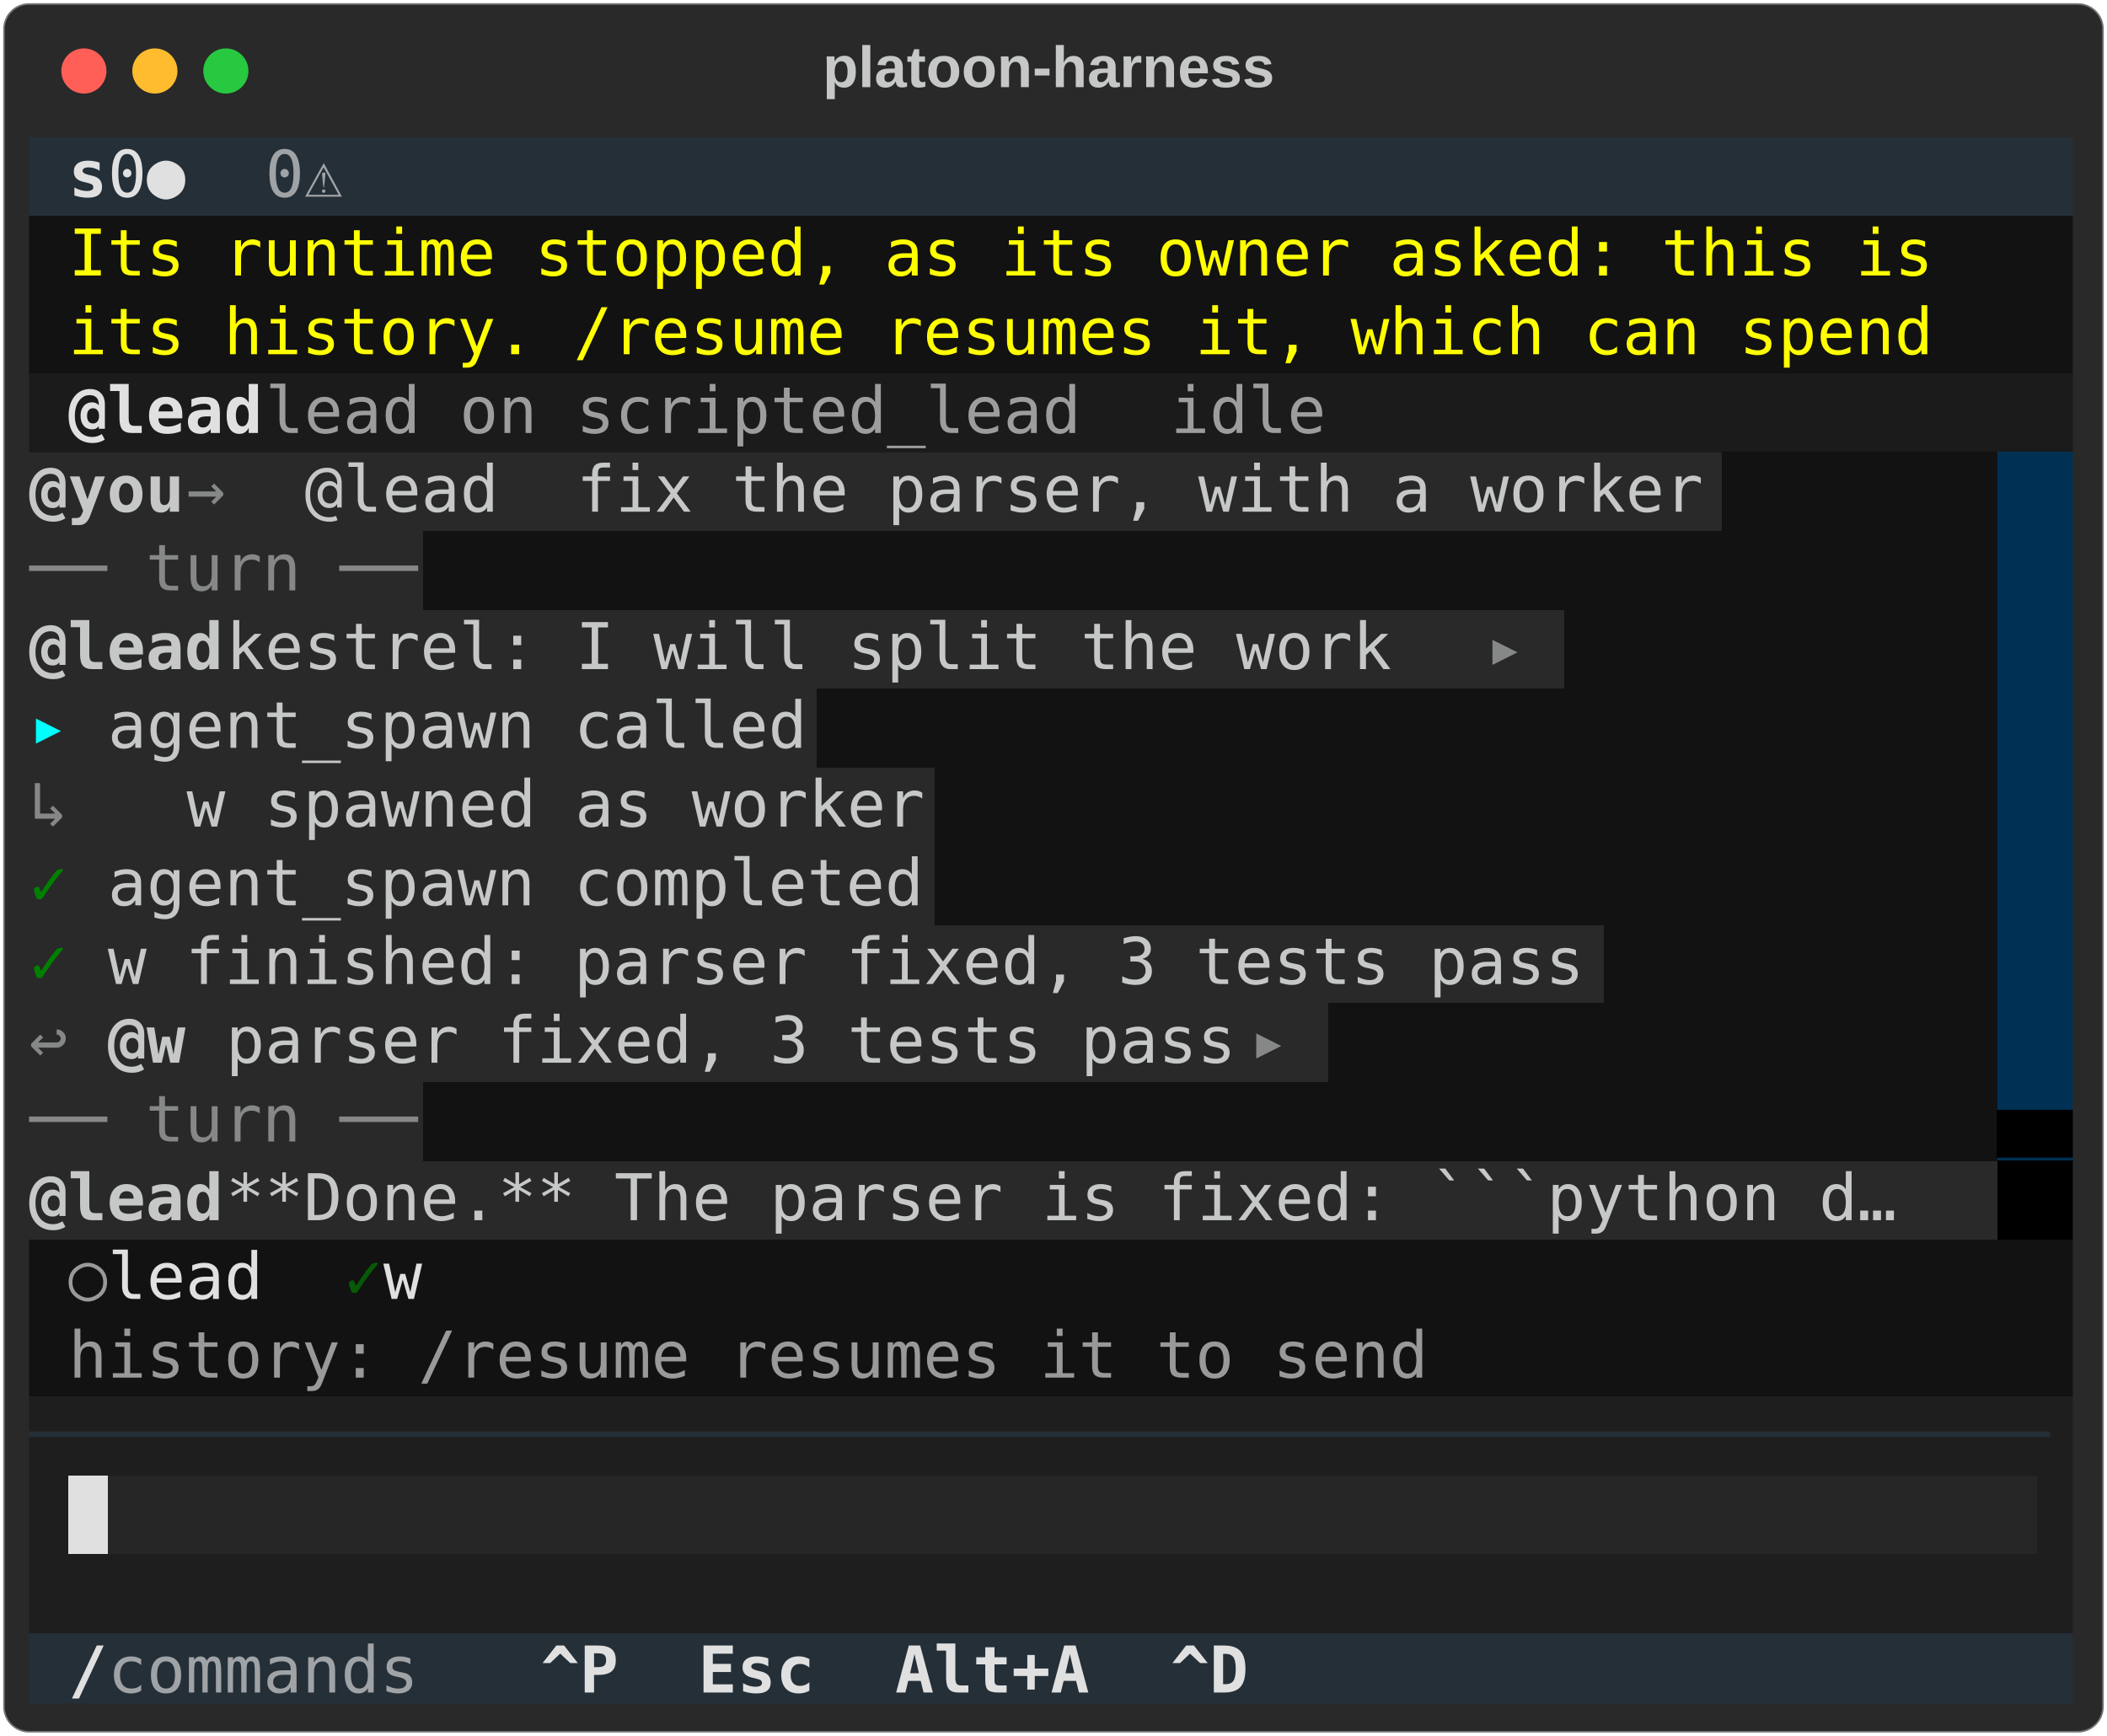
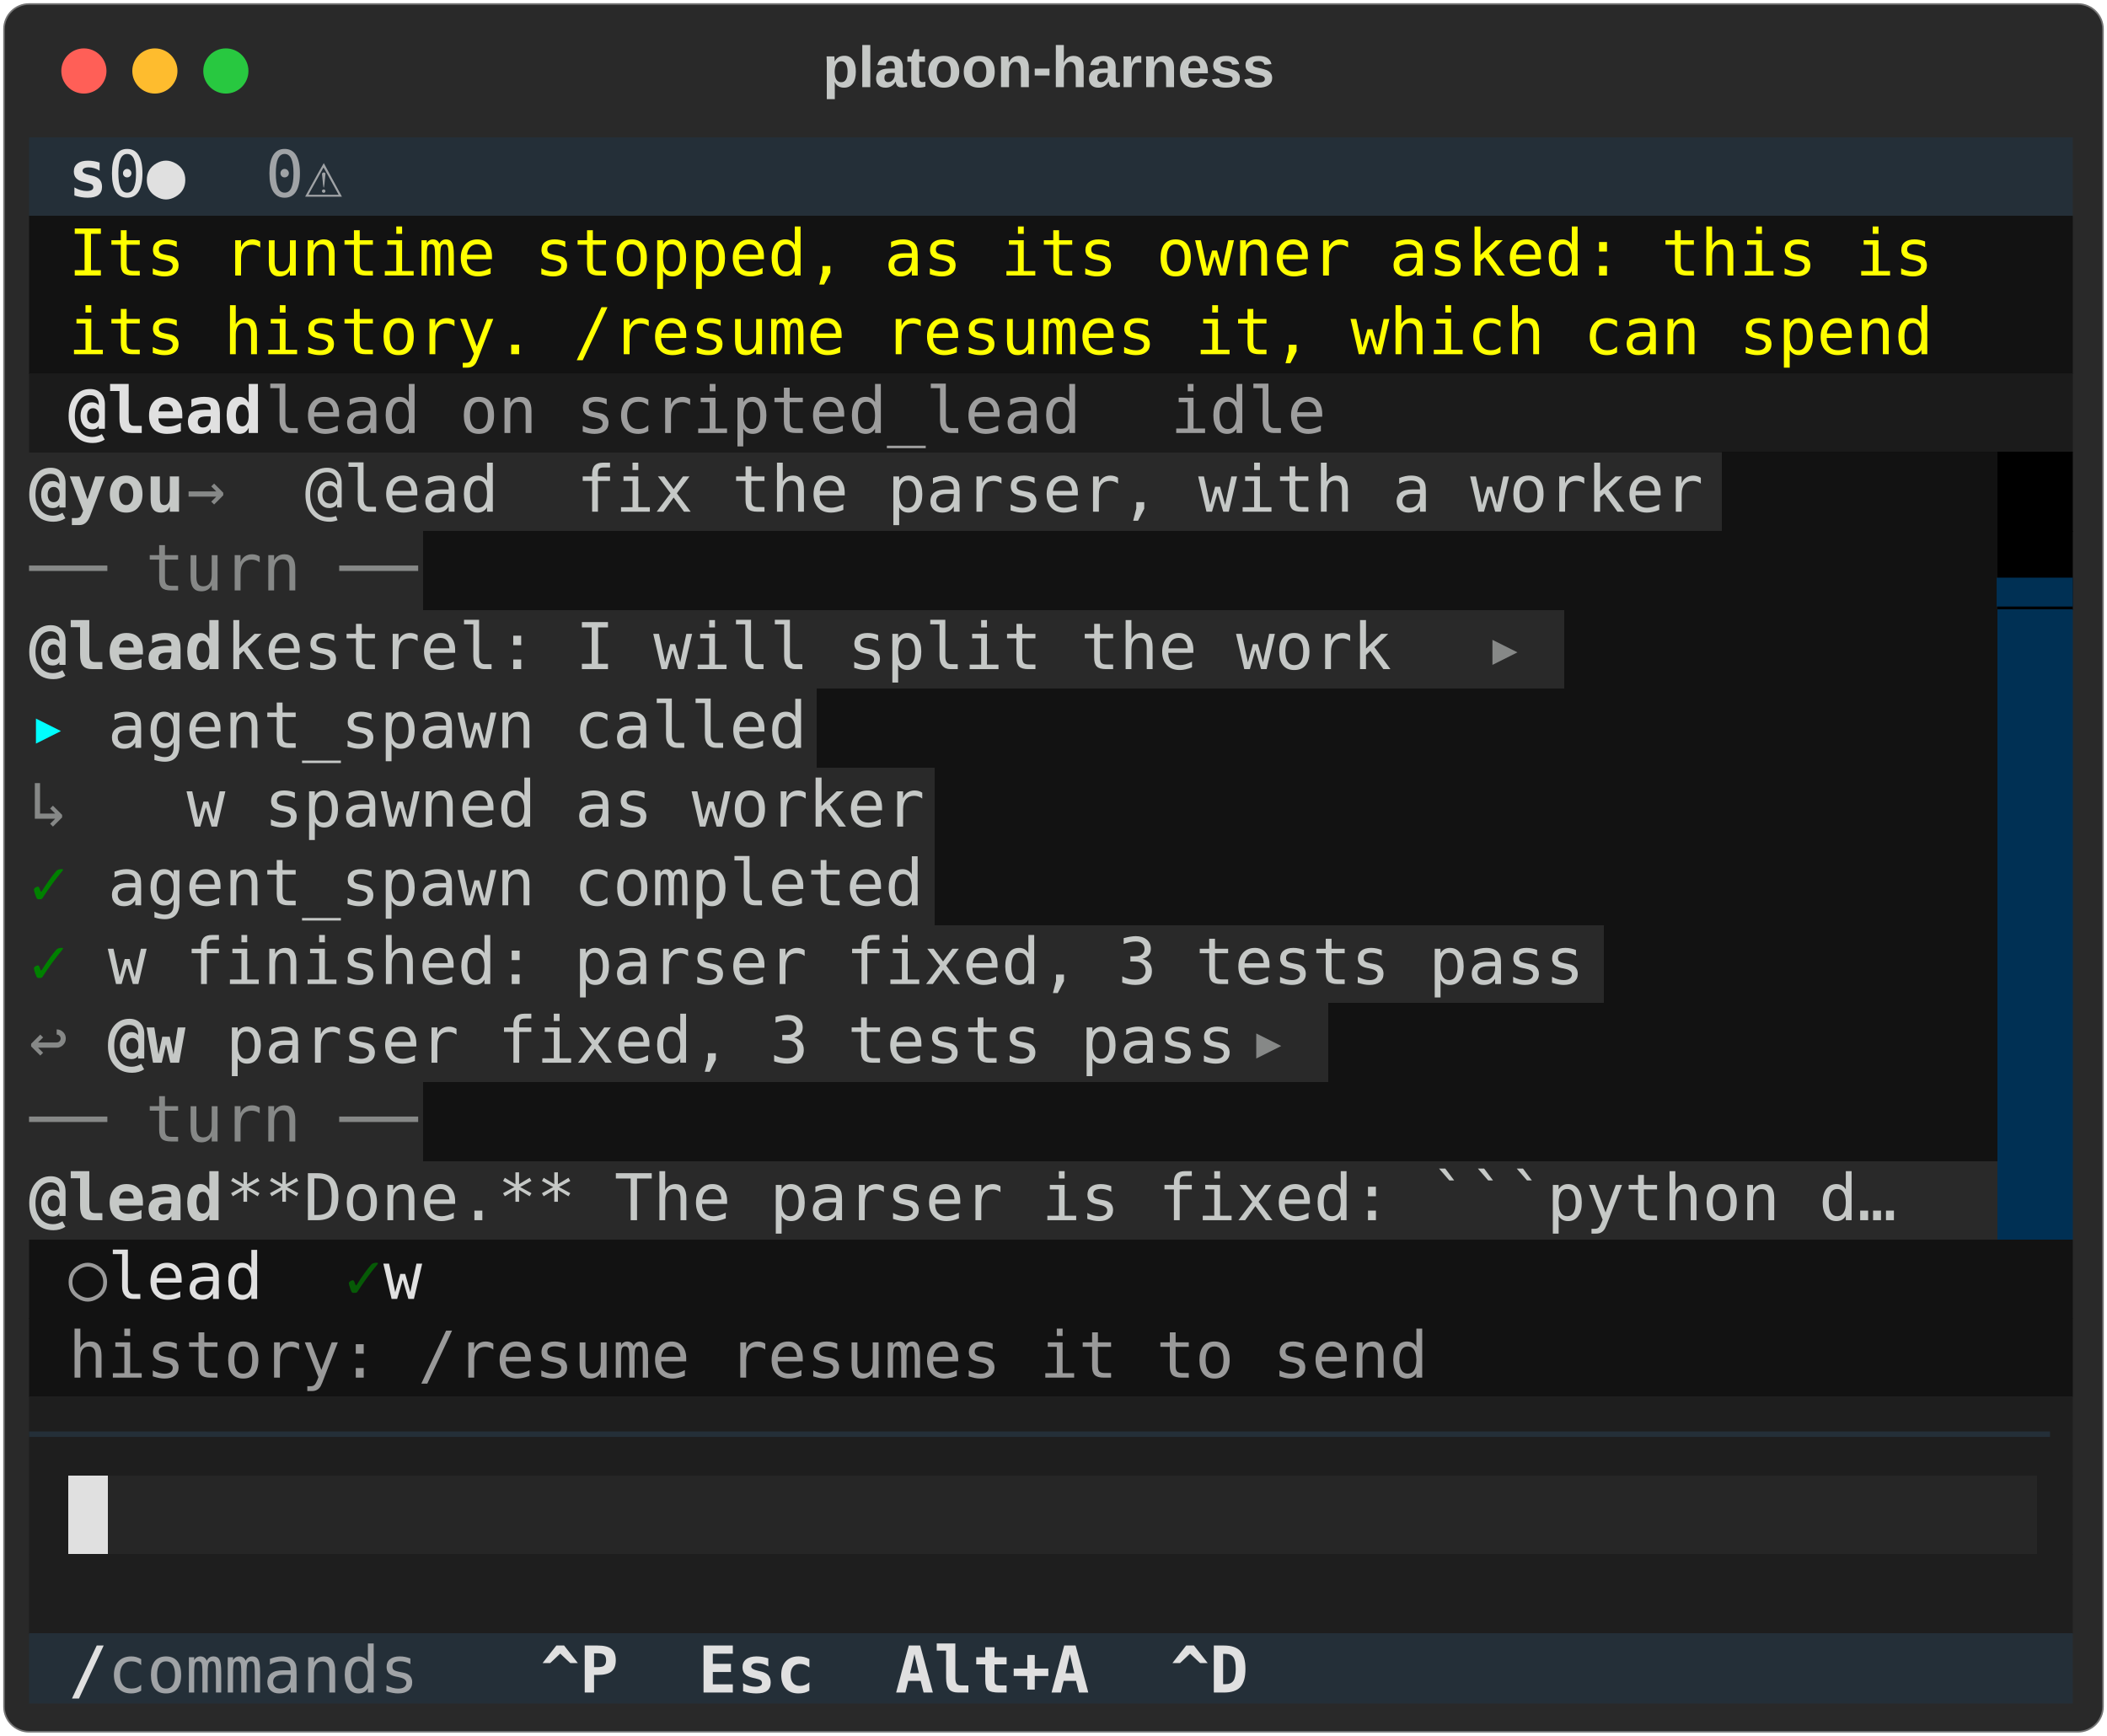
<svg xmlns="http://www.w3.org/2000/svg" class="rich-terminal" viewBox="0 0 653 538.0">
  <style>

    @font-face {
        font-family: "Fira Code";
        src: local("FiraCode-Regular"),
                url("https://cdnjs.cloudflare.com/ajax/libs/firacode/6.2.0/woff2/FiraCode-Regular.woff2") format("woff2"),
                url("https://cdnjs.cloudflare.com/ajax/libs/firacode/6.2.0/woff/FiraCode-Regular.woff") format("woff");
        font-style: normal;
        font-weight: 400;
    }
    @font-face {
        font-family: "Fira Code";
        src: local("FiraCode-Bold"),
                url("https://cdnjs.cloudflare.com/ajax/libs/firacode/6.2.0/woff2/FiraCode-Bold.woff2") format("woff2"),
                url("https://cdnjs.cloudflare.com/ajax/libs/firacode/6.2.0/woff/FiraCode-Bold.woff") format("woff");
        font-style: bold;
        font-weight: 700;
    }

-     .terminal-2705669398-matrix {
+     .terminal-2327787501-matrix {
        font-family: Fira Code, monospace;
        font-size: 20px;
        line-height: 24.4px;
        font-variant-east-asian: full-width;
    }

-     .terminal-2705669398-title {
+     .terminal-2327787501-title {
        font-size: 18px;
        font-weight: bold;
        font-family: arial;
    }

-     .terminal-2705669398-r1 { fill: #c5c8c6 }
- .terminal-2705669398-r2 { fill: #e0e0e0;font-weight: bold }
- .terminal-2705669398-r3 { fill: #e0e0e0 }
- .terminal-2705669398-r4 { fill: #a0a3a6 }
- .terminal-2705669398-r5 { fill: #ffff00 }
- .terminal-2705669398-r6 { fill: #9d9d9d }
- .terminal-2705669398-r7 { fill: #c5c8c6;font-weight: bold }
- .terminal-2705669398-r8 { fill: #868887 }
- .terminal-2705669398-r9 { fill: #121212 }
- .terminal-2705669398-r10 { fill: #00ffff }
- .terminal-2705669398-r11 { fill: #008000 }
- .terminal-2705669398-r12 { fill: #000000 }
- .terminal-2705669398-r13 { fill: #999999 }
- .terminal-2705669398-r14 { fill: #065a06 }
- .terminal-2705669398-r15 { fill: #242f38 }
+     .terminal-2327787501-r1 { fill: #c5c8c6 }
+ .terminal-2327787501-r2 { fill: #e0e0e0;font-weight: bold }
+ .terminal-2327787501-r3 { fill: #e0e0e0 }
+ .terminal-2327787501-r4 { fill: #a0a3a6 }
+ .terminal-2327787501-r5 { fill: #ffff00 }
+ .terminal-2327787501-r6 { fill: #9d9d9d }
+ .terminal-2327787501-r7 { fill: #c5c8c6;font-weight: bold }
+ .terminal-2327787501-r8 { fill: #868887 }
+ .terminal-2327787501-r9 { fill: #003054 }
+ .terminal-2327787501-r10 { fill: #121212 }
+ .terminal-2327787501-r11 { fill: #00ffff }
+ .terminal-2327787501-r12 { fill: #008000 }
+ .terminal-2327787501-r13 { fill: #999999 }
+ .terminal-2327787501-r14 { fill: #065a06 }
+ .terminal-2327787501-r15 { fill: #242f38 }
    </style>
  <defs>
-     <clipPath id="terminal-2705669398-clip-terminal">
+     <clipPath id="terminal-2327787501-clip-terminal">
      <rect x="0" y="0" width="633.4" height="487.0" />
    </clipPath>
-     <clipPath id="terminal-2705669398-line-0">
+     <clipPath id="terminal-2327787501-line-0">
      <rect x="0" y="1.5" width="634.4" height="24.65" />
    </clipPath>
-     <clipPath id="terminal-2705669398-line-1">
+     <clipPath id="terminal-2327787501-line-1">
      <rect x="0" y="25.9" width="634.4" height="24.65" />
    </clipPath>
-     <clipPath id="terminal-2705669398-line-2">
+     <clipPath id="terminal-2327787501-line-2">
      <rect x="0" y="50.3" width="634.4" height="24.65" />
    </clipPath>
-     <clipPath id="terminal-2705669398-line-3">
+     <clipPath id="terminal-2327787501-line-3">
      <rect x="0" y="74.7" width="634.4" height="24.65" />
    </clipPath>
-     <clipPath id="terminal-2705669398-line-4">
+     <clipPath id="terminal-2327787501-line-4">
      <rect x="0" y="99.1" width="634.4" height="24.65" />
    </clipPath>
-     <clipPath id="terminal-2705669398-line-5">
+     <clipPath id="terminal-2327787501-line-5">
      <rect x="0" y="123.5" width="634.4" height="24.65" />
    </clipPath>
-     <clipPath id="terminal-2705669398-line-6">
+     <clipPath id="terminal-2327787501-line-6">
      <rect x="0" y="147.9" width="634.4" height="24.65" />
    </clipPath>
-     <clipPath id="terminal-2705669398-line-7">
+     <clipPath id="terminal-2327787501-line-7">
      <rect x="0" y="172.3" width="634.4" height="24.65" />
    </clipPath>
-     <clipPath id="terminal-2705669398-line-8">
+     <clipPath id="terminal-2327787501-line-8">
      <rect x="0" y="196.7" width="634.4" height="24.65" />
    </clipPath>
-     <clipPath id="terminal-2705669398-line-9">
+     <clipPath id="terminal-2327787501-line-9">
      <rect x="0" y="221.1" width="634.4" height="24.65" />
    </clipPath>
-     <clipPath id="terminal-2705669398-line-10">
+     <clipPath id="terminal-2327787501-line-10">
      <rect x="0" y="245.5" width="634.4" height="24.65" />
    </clipPath>
-     <clipPath id="terminal-2705669398-line-11">
+     <clipPath id="terminal-2327787501-line-11">
      <rect x="0" y="269.9" width="634.4" height="24.65" />
    </clipPath>
-     <clipPath id="terminal-2705669398-line-12">
+     <clipPath id="terminal-2327787501-line-12">
      <rect x="0" y="294.3" width="634.4" height="24.65" />
    </clipPath>
-     <clipPath id="terminal-2705669398-line-13">
+     <clipPath id="terminal-2327787501-line-13">
      <rect x="0" y="318.7" width="634.4" height="24.65" />
    </clipPath>
-     <clipPath id="terminal-2705669398-line-14">
+     <clipPath id="terminal-2327787501-line-14">
      <rect x="0" y="343.1" width="634.4" height="24.65" />
    </clipPath>
-     <clipPath id="terminal-2705669398-line-15">
+     <clipPath id="terminal-2327787501-line-15">
      <rect x="0" y="367.5" width="634.4" height="24.65" />
    </clipPath>
-     <clipPath id="terminal-2705669398-line-16">
+     <clipPath id="terminal-2327787501-line-16">
      <rect x="0" y="391.9" width="634.4" height="24.65" />
    </clipPath>
-     <clipPath id="terminal-2705669398-line-17">
+     <clipPath id="terminal-2327787501-line-17">
      <rect x="0" y="416.3" width="634.4" height="24.65" />
    </clipPath>
-     <clipPath id="terminal-2705669398-line-18">
+     <clipPath id="terminal-2327787501-line-18">
      <rect x="0" y="440.7" width="634.4" height="24.65" />
    </clipPath>
  </defs>
  <rect fill="#292929" stroke="rgba(255,255,255,0.35)" stroke-width="1" x="1" y="1" width="651" height="536" rx="8" />
-   <text class="terminal-2705669398-title" fill="#c5c8c6" text-anchor="middle" x="325" y="27">platoon-harness</text>
+   <text class="terminal-2327787501-title" fill="#c5c8c6" text-anchor="middle" x="325" y="27">platoon-harness</text>
  <g transform="translate(26,22)">
    <circle cx="0" cy="0" r="7" fill="#ff5f57" />
    <circle cx="22" cy="0" r="7" fill="#febc2e" />
    <circle cx="44" cy="0" r="7" fill="#28c840" />
  </g>
-   <g transform="translate(9, 41)" clip-path="url(#terminal-2705669398-clip-terminal)">
+   <g transform="translate(9, 41)" clip-path="url(#terminal-2327787501-clip-terminal)">
    <rect fill="#242f38" x="0" y="1.5" width="12.2" height="24.65" shape-rendering="crispEdges" />
    <rect fill="#242f38" x="12.2" y="1.5" width="12.2" height="24.65" shape-rendering="crispEdges" />
    <rect fill="#242f38" x="24.4" y="1.5" width="48.8" height="24.65" shape-rendering="crispEdges" />
    <rect fill="#242f38" x="73.2" y="1.5" width="24.4" height="24.65" shape-rendering="crispEdges" />
    <rect fill="#242f38" x="97.6" y="1.5" width="536.8" height="24.65" shape-rendering="crispEdges" />
    <rect fill="#121212" x="0" y="25.9" width="12.2" height="24.65" shape-rendering="crispEdges" />
    <rect fill="#121212" x="12.2" y="25.9" width="585.6" height="24.65" shape-rendering="crispEdges" />
    <rect fill="#121212" x="597.8" y="25.9" width="36.6" height="24.65" shape-rendering="crispEdges" />
    <rect fill="#121212" x="0" y="50.3" width="12.2" height="24.65" shape-rendering="crispEdges" />
    <rect fill="#121212" x="12.2" y="50.3" width="585.6" height="24.65" shape-rendering="crispEdges" />
    <rect fill="#121212" x="597.8" y="50.3" width="36.6" height="24.65" shape-rendering="crispEdges" />
    <rect fill="#1b1b1b" x="0" y="74.7" width="12.2" height="24.65" shape-rendering="crispEdges" />
    <rect fill="#1b1b1b" x="12.2" y="74.7" width="61" height="24.65" shape-rendering="crispEdges" />
    <rect fill="#1b1b1b" x="73.2" y="74.7" width="280.6" height="24.65" shape-rendering="crispEdges" />
    <rect fill="#1b1b1b" x="353.8" y="74.7" width="73.2" height="24.65" shape-rendering="crispEdges" />
    <rect fill="#1b1b1b" x="427" y="74.7" width="24.4" height="24.65" shape-rendering="crispEdges" />
    <rect fill="#1b1b1b" x="451.4" y="74.7" width="183" height="24.65" shape-rendering="crispEdges" />
    <rect fill="#121212" x="524.6" y="99.1" width="85.4" height="24.65" shape-rendering="crispEdges" />
-     <rect fill="#003054" x="610" y="99.1" width="24.4" height="24.65" shape-rendering="crispEdges" />
+     <rect fill="#000000" x="610" y="99.1" width="24.4" height="24.65" shape-rendering="crispEdges" />
    <rect fill="#121212" x="122" y="123.5" width="488" height="24.65" shape-rendering="crispEdges" />
-     <rect fill="#003054" x="610" y="123.5" width="24.4" height="24.65" shape-rendering="crispEdges" />
+     <rect fill="#000000" x="610" y="123.5" width="24.4" height="24.65" shape-rendering="crispEdges" />
    <rect fill="#121212" x="475.8" y="147.9" width="134.2" height="24.65" shape-rendering="crispEdges" />
    <rect fill="#003054" x="610" y="147.9" width="24.4" height="24.65" shape-rendering="crispEdges" />
    <rect fill="#121212" x="244" y="172.3" width="366" height="24.65" shape-rendering="crispEdges" />
    <rect fill="#003054" x="610" y="172.3" width="24.4" height="24.65" shape-rendering="crispEdges" />
    <rect fill="#121212" x="280.6" y="196.7" width="329.4" height="24.65" shape-rendering="crispEdges" />
    <rect fill="#003054" x="610" y="196.7" width="24.4" height="24.65" shape-rendering="crispEdges" />
    <rect fill="#121212" x="280.6" y="221.1" width="329.4" height="24.65" shape-rendering="crispEdges" />
    <rect fill="#003054" x="610" y="221.1" width="24.4" height="24.65" shape-rendering="crispEdges" />
    <rect fill="#121212" x="488" y="245.5" width="122" height="24.65" shape-rendering="crispEdges" />
    <rect fill="#003054" x="610" y="245.5" width="24.4" height="24.65" shape-rendering="crispEdges" />
    <rect fill="#121212" x="402.6" y="269.9" width="207.4" height="24.65" shape-rendering="crispEdges" />
    <rect fill="#003054" x="610" y="269.9" width="24.4" height="24.65" shape-rendering="crispEdges" />
    <rect fill="#121212" x="122" y="294.3" width="488" height="24.65" shape-rendering="crispEdges" />
    <rect fill="#003054" x="610" y="294.3" width="24.4" height="24.65" shape-rendering="crispEdges" />
-     <rect fill="#000000" x="610" y="318.7" width="24.4" height="24.65" shape-rendering="crispEdges" />
+     <rect fill="#003054" x="610" y="318.7" width="24.4" height="24.65" shape-rendering="crispEdges" />
    <rect fill="#121212" x="0" y="343.1" width="12.2" height="24.65" shape-rendering="crispEdges" />
    <rect fill="#121212" x="12.2" y="343.1" width="12.2" height="24.65" shape-rendering="crispEdges" />
    <rect fill="#121212" x="24.4" y="343.1" width="73.2" height="24.65" shape-rendering="crispEdges" />
    <rect fill="#121212" x="97.6" y="343.1" width="12.2" height="24.65" shape-rendering="crispEdges" />
    <rect fill="#121212" x="109.8" y="343.1" width="36.6" height="24.65" shape-rendering="crispEdges" />
    <rect fill="#121212" x="146.4" y="343.1" width="488" height="24.65" shape-rendering="crispEdges" />
    <rect fill="#121212" x="0" y="367.5" width="12.2" height="24.65" shape-rendering="crispEdges" />
    <rect fill="#121212" x="12.2" y="367.5" width="427" height="24.65" shape-rendering="crispEdges" />
    <rect fill="#121212" x="439.2" y="367.5" width="195.2" height="24.65" shape-rendering="crispEdges" />
    <rect fill="#1e1e1e" x="0" y="391.9" width="634.4" height="24.65" shape-rendering="crispEdges" />
    <rect fill="#1e1e1e" x="0" y="416.3" width="12.2" height="24.65" shape-rendering="crispEdges" />
    <rect fill="#e0e0e0" x="12.2" y="416.3" width="12.2" height="24.65" shape-rendering="crispEdges" />
    <rect fill="#262626" x="24.4" y="416.3" width="597.8" height="24.65" shape-rendering="crispEdges" />
    <rect fill="#1e1e1e" x="622.2" y="416.3" width="12.2" height="24.65" shape-rendering="crispEdges" />
    <rect fill="#1e1e1e" x="0" y="440.7" width="12.2" height="24.65" shape-rendering="crispEdges" />
    <rect fill="#1e1e1e" x="12.2" y="440.7" width="610" height="24.65" shape-rendering="crispEdges" />
    <rect fill="#1e1e1e" x="622.2" y="440.7" width="12.2" height="24.65" shape-rendering="crispEdges" />
    <rect fill="#242f38" x="0" y="465.1" width="12.2" height="24.65" shape-rendering="crispEdges" />
    <rect fill="#242f38" x="12.2" y="465.1" width="12.2" height="24.65" shape-rendering="crispEdges" />
    <rect fill="#242f38" x="24.4" y="465.1" width="109.8" height="24.65" shape-rendering="crispEdges" />
    <rect fill="#242f38" x="134.2" y="465.1" width="24.4" height="24.65" shape-rendering="crispEdges" />
    <rect fill="#242f38" x="158.6" y="465.1" width="24.4" height="24.65" shape-rendering="crispEdges" />
    <rect fill="#242f38" x="183" y="465.1" width="24.4" height="24.65" shape-rendering="crispEdges" />
    <rect fill="#242f38" x="207.4" y="465.1" width="36.6" height="24.65" shape-rendering="crispEdges" />
    <rect fill="#242f38" x="244" y="465.1" width="24.4" height="24.65" shape-rendering="crispEdges" />
    <rect fill="#242f38" x="268.4" y="465.1" width="61" height="24.65" shape-rendering="crispEdges" />
    <rect fill="#242f38" x="329.4" y="465.1" width="24.4" height="24.65" shape-rendering="crispEdges" />
    <rect fill="#242f38" x="353.8" y="465.1" width="24.4" height="24.65" shape-rendering="crispEdges" />
    <rect fill="#242f38" x="378.2" y="465.1" width="24.4" height="24.65" shape-rendering="crispEdges" />
    <rect fill="#242f38" x="402.6" y="465.1" width="231.8" height="24.65" shape-rendering="crispEdges" />
-     <g class="terminal-2705669398-matrix">
-       <text class="terminal-2705669398-r2" x="12.2" y="20" textLength="12.2" clip-path="url(#terminal-2705669398-line-0)">s</text>
-       <text class="terminal-2705669398-r3" x="24.4" y="20" textLength="48.8" clip-path="url(#terminal-2705669398-line-0)"> 0● </text>
-       <text class="terminal-2705669398-r4" x="73.2" y="20" textLength="24.4" clip-path="url(#terminal-2705669398-line-0)">0⚠</text>
-       <text class="terminal-2705669398-r1" x="634.4" y="20" textLength="12.2" clip-path="url(#terminal-2705669398-line-0)">
- </text>
-       <text class="terminal-2705669398-r5" x="12.2" y="44.4" textLength="585.6" clip-path="url(#terminal-2705669398-line-1)">Its runtime stopped, as its owner asked: this is</text>
-       <text class="terminal-2705669398-r1" x="634.4" y="44.4" textLength="12.2" clip-path="url(#terminal-2705669398-line-1)">
- </text>
-       <text class="terminal-2705669398-r5" x="12.2" y="68.8" textLength="585.6" clip-path="url(#terminal-2705669398-line-2)">its history. /resume resumes it, which can spend</text>
-       <text class="terminal-2705669398-r1" x="634.4" y="68.8" textLength="12.2" clip-path="url(#terminal-2705669398-line-2)">
- </text>
-       <text class="terminal-2705669398-r2" x="12.2" y="93.2" textLength="61" clip-path="url(#terminal-2705669398-line-3)">@lead</text>
-       <text class="terminal-2705669398-r6" x="73.2" y="93.2" textLength="280.6" clip-path="url(#terminal-2705669398-line-3)">  lead on scripted_lead</text>
-       <text class="terminal-2705669398-r6" x="353.8" y="93.2" textLength="73.2" clip-path="url(#terminal-2705669398-line-3)">  idle</text>
-       <text class="terminal-2705669398-r1" x="634.4" y="93.2" textLength="12.2" clip-path="url(#terminal-2705669398-line-3)">
- </text>
-       <text class="terminal-2705669398-r7" x="0" y="117.6" textLength="48.8" clip-path="url(#terminal-2705669398-line-4)">@you</text>
-       <text class="terminal-2705669398-r8" x="48.8" y="117.6" textLength="36.6" clip-path="url(#terminal-2705669398-line-4)"> → </text>
-       <text class="terminal-2705669398-r1" x="85.4" y="117.6" textLength="439.2" clip-path="url(#terminal-2705669398-line-4)">@lead  fix the parser, with a worker</text>
-       <text class="terminal-2705669398-r1" x="634.4" y="117.6" textLength="12.2" clip-path="url(#terminal-2705669398-line-4)">
- </text>
-       <text class="terminal-2705669398-r8" x="0" y="142" textLength="122" clip-path="url(#terminal-2705669398-line-5)">── turn ──</text>
-       <text class="terminal-2705669398-r1" x="634.4" y="142" textLength="12.2" clip-path="url(#terminal-2705669398-line-5)">
- </text>
-       <text class="terminal-2705669398-r7" x="0" y="166.4" textLength="61" clip-path="url(#terminal-2705669398-line-6)">@lead</text>
-       <text class="terminal-2705669398-r1" x="61" y="166.4" textLength="390.4" clip-path="url(#terminal-2705669398-line-6)">  kestrel: I will split the work</text>
-       <text class="terminal-2705669398-r8" x="451.4" y="166.4" textLength="24.4" clip-path="url(#terminal-2705669398-line-6)"> ▸</text>
-       <text class="terminal-2705669398-r1" x="634.4" y="166.4" textLength="12.2" clip-path="url(#terminal-2705669398-line-6)">
- </text>
-       <text class="terminal-2705669398-r10" x="0" y="190.8" textLength="24.4" clip-path="url(#terminal-2705669398-line-7)">▸ </text>
-       <text class="terminal-2705669398-r1" x="24.4" y="190.8" textLength="219.6" clip-path="url(#terminal-2705669398-line-7)">agent_spawn called</text>
-       <text class="terminal-2705669398-r1" x="634.4" y="190.8" textLength="12.2" clip-path="url(#terminal-2705669398-line-7)">
- </text>
-       <text class="terminal-2705669398-r8" x="0" y="215.2" textLength="48.8" clip-path="url(#terminal-2705669398-line-8)">  ↳ </text>
-       <text class="terminal-2705669398-r1" x="48.8" y="215.2" textLength="231.8" clip-path="url(#terminal-2705669398-line-8)">w spawned as worker</text>
-       <text class="terminal-2705669398-r1" x="634.4" y="215.2" textLength="12.2" clip-path="url(#terminal-2705669398-line-8)">
- </text>
-       <text class="terminal-2705669398-r11" x="0" y="239.6" textLength="24.4" clip-path="url(#terminal-2705669398-line-9)">✓ </text>
-       <text class="terminal-2705669398-r1" x="24.4" y="239.6" textLength="256.2" clip-path="url(#terminal-2705669398-line-9)">agent_spawn completed</text>
-       <text class="terminal-2705669398-r1" x="634.4" y="239.6" textLength="12.2" clip-path="url(#terminal-2705669398-line-9)">
- </text>
-       <text class="terminal-2705669398-r11" x="0" y="264" textLength="24.4" clip-path="url(#terminal-2705669398-line-10)">✓ </text>
-       <text class="terminal-2705669398-r1" x="24.4" y="264" textLength="463.6" clip-path="url(#terminal-2705669398-line-10)">w finished: parser fixed, 3 tests pass</text>
-       <text class="terminal-2705669398-r1" x="634.4" y="264" textLength="12.2" clip-path="url(#terminal-2705669398-line-10)">
- </text>
-       <text class="terminal-2705669398-r8" x="0" y="288.4" textLength="24.4" clip-path="url(#terminal-2705669398-line-11)">↩ </text>
-       <text class="terminal-2705669398-r7" x="24.4" y="288.4" textLength="36.6" clip-path="url(#terminal-2705669398-line-11)">@w </text>
-       <text class="terminal-2705669398-r1" x="61" y="288.4" textLength="317.2" clip-path="url(#terminal-2705669398-line-11)">parser fixed, 3 tests pass</text>
-       <text class="terminal-2705669398-r8" x="378.2" y="288.4" textLength="24.4" clip-path="url(#terminal-2705669398-line-11)"> ▸</text>
-       <text class="terminal-2705669398-r1" x="634.4" y="288.4" textLength="12.2" clip-path="url(#terminal-2705669398-line-11)">
- </text>
-       <text class="terminal-2705669398-r8" x="0" y="312.8" textLength="122" clip-path="url(#terminal-2705669398-line-12)">── turn ──</text>
-       <text class="terminal-2705669398-r12" x="610" y="312.8" textLength="24.4" clip-path="url(#terminal-2705669398-line-12)">▅▅</text>
-       <text class="terminal-2705669398-r1" x="634.4" y="312.8" textLength="12.2" clip-path="url(#terminal-2705669398-line-12)">
- </text>
-       <text class="terminal-2705669398-r7" x="0" y="337.2" textLength="61" clip-path="url(#terminal-2705669398-line-13)">@lead</text>
-       <text class="terminal-2705669398-r1" x="61" y="337.2" textLength="549" clip-path="url(#terminal-2705669398-line-13)">  **Done.** The parser is fixed: ```python d…</text>
-       <text class="terminal-2705669398-r1" x="634.4" y="337.2" textLength="12.2" clip-path="url(#terminal-2705669398-line-13)">
- </text>
-       <text class="terminal-2705669398-r13" x="12.2" y="361.6" textLength="12.2" clip-path="url(#terminal-2705669398-line-14)">○</text>
-       <text class="terminal-2705669398-r3" x="24.4" y="361.6" textLength="73.2" clip-path="url(#terminal-2705669398-line-14)">lead  </text>
-       <text class="terminal-2705669398-r14" x="97.6" y="361.6" textLength="12.2" clip-path="url(#terminal-2705669398-line-14)">✓</text>
-       <text class="terminal-2705669398-r3" x="109.8" y="361.6" textLength="36.6" clip-path="url(#terminal-2705669398-line-14)">w  </text>
-       <text class="terminal-2705669398-r1" x="634.4" y="361.6" textLength="12.2" clip-path="url(#terminal-2705669398-line-14)">
- </text>
-       <text class="terminal-2705669398-r13" x="12.2" y="386" textLength="427" clip-path="url(#terminal-2705669398-line-15)">history: /resume resumes it to send</text>
-       <text class="terminal-2705669398-r1" x="634.4" y="386" textLength="12.2" clip-path="url(#terminal-2705669398-line-15)">
- </text>
-       <text class="terminal-2705669398-r15" x="0" y="410.4" textLength="634.4" clip-path="url(#terminal-2705669398-line-16)">────────────────────────────────────────────────────</text>
-       <text class="terminal-2705669398-r1" x="634.4" y="410.4" textLength="12.2" clip-path="url(#terminal-2705669398-line-16)">
- </text>
-       <text class="terminal-2705669398-r1" x="634.4" y="434.8" textLength="12.2" clip-path="url(#terminal-2705669398-line-17)">
- </text>
-       <text class="terminal-2705669398-r1" x="634.4" y="459.2" textLength="12.2" clip-path="url(#terminal-2705669398-line-18)">
- </text>
-       <text class="terminal-2705669398-r2" x="12.2" y="483.6" textLength="12.2" clip-path="url(#terminal-2705669398-line-19)">/</text>
-       <text class="terminal-2705669398-r4" x="24.4" y="483.6" textLength="109.8" clip-path="url(#terminal-2705669398-line-19)"> commands</text>
-       <text class="terminal-2705669398-r2" x="158.6" y="483.6" textLength="24.4" clip-path="url(#terminal-2705669398-line-19)">^P</text>
-       <text class="terminal-2705669398-r2" x="207.4" y="483.6" textLength="36.6" clip-path="url(#terminal-2705669398-line-19)">Esc</text>
-       <text class="terminal-2705669398-r2" x="268.4" y="483.6" textLength="61" clip-path="url(#terminal-2705669398-line-19)">Alt+A</text>
-       <text class="terminal-2705669398-r2" x="353.8" y="483.6" textLength="24.4" clip-path="url(#terminal-2705669398-line-19)">^D</text>
+     <g class="terminal-2327787501-matrix">
+       <text class="terminal-2327787501-r2" x="12.2" y="20" textLength="12.2" clip-path="url(#terminal-2327787501-line-0)">s</text>
+       <text class="terminal-2327787501-r3" x="24.4" y="20" textLength="48.8" clip-path="url(#terminal-2327787501-line-0)"> 0● </text>
+       <text class="terminal-2327787501-r4" x="73.2" y="20" textLength="24.4" clip-path="url(#terminal-2327787501-line-0)">0⚠</text>
+       <text class="terminal-2327787501-r1" x="634.4" y="20" textLength="12.2" clip-path="url(#terminal-2327787501-line-0)">
+ </text>
+       <text class="terminal-2327787501-r5" x="12.2" y="44.4" textLength="585.6" clip-path="url(#terminal-2327787501-line-1)">Its runtime stopped, as its owner asked: this is</text>
+       <text class="terminal-2327787501-r1" x="634.4" y="44.4" textLength="12.2" clip-path="url(#terminal-2327787501-line-1)">
+ </text>
+       <text class="terminal-2327787501-r5" x="12.2" y="68.8" textLength="585.6" clip-path="url(#terminal-2327787501-line-2)">its history. /resume resumes it, which can spend</text>
+       <text class="terminal-2327787501-r1" x="634.4" y="68.8" textLength="12.2" clip-path="url(#terminal-2327787501-line-2)">
+ </text>
+       <text class="terminal-2327787501-r2" x="12.2" y="93.2" textLength="61" clip-path="url(#terminal-2327787501-line-3)">@lead</text>
+       <text class="terminal-2327787501-r6" x="73.2" y="93.2" textLength="280.6" clip-path="url(#terminal-2327787501-line-3)">  lead on scripted_lead</text>
+       <text class="terminal-2327787501-r6" x="353.8" y="93.2" textLength="73.2" clip-path="url(#terminal-2327787501-line-3)">  idle</text>
+       <text class="terminal-2327787501-r1" x="634.4" y="93.2" textLength="12.2" clip-path="url(#terminal-2327787501-line-3)">
+ </text>
+       <text class="terminal-2327787501-r7" x="0" y="117.6" textLength="48.8" clip-path="url(#terminal-2327787501-line-4)">@you</text>
+       <text class="terminal-2327787501-r8" x="48.8" y="117.6" textLength="36.6" clip-path="url(#terminal-2327787501-line-4)"> → </text>
+       <text class="terminal-2327787501-r1" x="85.4" y="117.6" textLength="439.2" clip-path="url(#terminal-2327787501-line-4)">@lead  fix the parser, with a worker</text>
+       <text class="terminal-2327787501-r1" x="634.4" y="117.6" textLength="12.2" clip-path="url(#terminal-2327787501-line-4)">
+ </text>
+       <text class="terminal-2327787501-r8" x="0" y="142" textLength="122" clip-path="url(#terminal-2327787501-line-5)">── turn ──</text>
+       <text class="terminal-2327787501-r9" x="610" y="142" textLength="24.4" clip-path="url(#terminal-2327787501-line-5)">▃▃</text>
+       <text class="terminal-2327787501-r1" x="634.4" y="142" textLength="12.2" clip-path="url(#terminal-2327787501-line-5)">
+ </text>
+       <text class="terminal-2327787501-r7" x="0" y="166.4" textLength="61" clip-path="url(#terminal-2327787501-line-6)">@lead</text>
+       <text class="terminal-2327787501-r1" x="61" y="166.4" textLength="390.4" clip-path="url(#terminal-2327787501-line-6)">  kestrel: I will split the work</text>
+       <text class="terminal-2327787501-r8" x="451.4" y="166.4" textLength="24.4" clip-path="url(#terminal-2327787501-line-6)"> ▸</text>
+       <text class="terminal-2327787501-r1" x="634.4" y="166.4" textLength="12.2" clip-path="url(#terminal-2327787501-line-6)">
+ </text>
+       <text class="terminal-2327787501-r11" x="0" y="190.8" textLength="24.4" clip-path="url(#terminal-2327787501-line-7)">▸ </text>
+       <text class="terminal-2327787501-r1" x="24.4" y="190.8" textLength="219.6" clip-path="url(#terminal-2327787501-line-7)">agent_spawn called</text>
+       <text class="terminal-2327787501-r1" x="634.4" y="190.8" textLength="12.2" clip-path="url(#terminal-2327787501-line-7)">
+ </text>
+       <text class="terminal-2327787501-r8" x="0" y="215.2" textLength="48.8" clip-path="url(#terminal-2327787501-line-8)">  ↳ </text>
+       <text class="terminal-2327787501-r1" x="48.8" y="215.2" textLength="231.8" clip-path="url(#terminal-2327787501-line-8)">w spawned as worker</text>
+       <text class="terminal-2327787501-r1" x="634.4" y="215.2" textLength="12.2" clip-path="url(#terminal-2327787501-line-8)">
+ </text>
+       <text class="terminal-2327787501-r12" x="0" y="239.6" textLength="24.4" clip-path="url(#terminal-2327787501-line-9)">✓ </text>
+       <text class="terminal-2327787501-r1" x="24.4" y="239.6" textLength="256.2" clip-path="url(#terminal-2327787501-line-9)">agent_spawn completed</text>
+       <text class="terminal-2327787501-r1" x="634.4" y="239.6" textLength="12.2" clip-path="url(#terminal-2327787501-line-9)">
+ </text>
+       <text class="terminal-2327787501-r12" x="0" y="264" textLength="24.4" clip-path="url(#terminal-2327787501-line-10)">✓ </text>
+       <text class="terminal-2327787501-r1" x="24.4" y="264" textLength="463.6" clip-path="url(#terminal-2327787501-line-10)">w finished: parser fixed, 3 tests pass</text>
+       <text class="terminal-2327787501-r1" x="634.4" y="264" textLength="12.2" clip-path="url(#terminal-2327787501-line-10)">
+ </text>
+       <text class="terminal-2327787501-r8" x="0" y="288.4" textLength="24.4" clip-path="url(#terminal-2327787501-line-11)">↩ </text>
+       <text class="terminal-2327787501-r7" x="24.4" y="288.4" textLength="36.6" clip-path="url(#terminal-2327787501-line-11)">@w </text>
+       <text class="terminal-2327787501-r1" x="61" y="288.4" textLength="317.2" clip-path="url(#terminal-2327787501-line-11)">parser fixed, 3 tests pass</text>
+       <text class="terminal-2327787501-r8" x="378.2" y="288.4" textLength="24.4" clip-path="url(#terminal-2327787501-line-11)"> ▸</text>
+       <text class="terminal-2327787501-r1" x="634.4" y="288.4" textLength="12.2" clip-path="url(#terminal-2327787501-line-11)">
+ </text>
+       <text class="terminal-2327787501-r8" x="0" y="312.8" textLength="122" clip-path="url(#terminal-2327787501-line-12)">── turn ──</text>
+       <text class="terminal-2327787501-r1" x="634.4" y="312.8" textLength="12.2" clip-path="url(#terminal-2327787501-line-12)">
+ </text>
+       <text class="terminal-2327787501-r7" x="0" y="337.2" textLength="61" clip-path="url(#terminal-2327787501-line-13)">@lead</text>
+       <text class="terminal-2327787501-r1" x="61" y="337.2" textLength="549" clip-path="url(#terminal-2327787501-line-13)">  **Done.** The parser is fixed: ```python d…</text>
+       <text class="terminal-2327787501-r1" x="634.4" y="337.2" textLength="12.2" clip-path="url(#terminal-2327787501-line-13)">
+ </text>
+       <text class="terminal-2327787501-r13" x="12.2" y="361.6" textLength="12.2" clip-path="url(#terminal-2327787501-line-14)">○</text>
+       <text class="terminal-2327787501-r3" x="24.4" y="361.6" textLength="73.2" clip-path="url(#terminal-2327787501-line-14)">lead  </text>
+       <text class="terminal-2327787501-r14" x="97.6" y="361.6" textLength="12.2" clip-path="url(#terminal-2327787501-line-14)">✓</text>
+       <text class="terminal-2327787501-r3" x="109.8" y="361.6" textLength="36.6" clip-path="url(#terminal-2327787501-line-14)">w  </text>
+       <text class="terminal-2327787501-r1" x="634.4" y="361.6" textLength="12.2" clip-path="url(#terminal-2327787501-line-14)">
+ </text>
+       <text class="terminal-2327787501-r13" x="12.2" y="386" textLength="427" clip-path="url(#terminal-2327787501-line-15)">history: /resume resumes it to send</text>
+       <text class="terminal-2327787501-r1" x="634.4" y="386" textLength="12.2" clip-path="url(#terminal-2327787501-line-15)">
+ </text>
+       <text class="terminal-2327787501-r15" x="0" y="410.4" textLength="634.4" clip-path="url(#terminal-2327787501-line-16)">────────────────────────────────────────────────────</text>
+       <text class="terminal-2327787501-r1" x="634.4" y="410.4" textLength="12.2" clip-path="url(#terminal-2327787501-line-16)">
+ </text>
+       <text class="terminal-2327787501-r1" x="634.4" y="434.8" textLength="12.2" clip-path="url(#terminal-2327787501-line-17)">
+ </text>
+       <text class="terminal-2327787501-r1" x="634.4" y="459.2" textLength="12.2" clip-path="url(#terminal-2327787501-line-18)">
+ </text>
+       <text class="terminal-2327787501-r2" x="12.2" y="483.6" textLength="12.2" clip-path="url(#terminal-2327787501-line-19)">/</text>
+       <text class="terminal-2327787501-r4" x="24.4" y="483.6" textLength="109.8" clip-path="url(#terminal-2327787501-line-19)"> commands</text>
+       <text class="terminal-2327787501-r2" x="158.6" y="483.6" textLength="24.4" clip-path="url(#terminal-2327787501-line-19)">^P</text>
+       <text class="terminal-2327787501-r2" x="207.4" y="483.6" textLength="36.6" clip-path="url(#terminal-2327787501-line-19)">Esc</text>
+       <text class="terminal-2327787501-r2" x="268.4" y="483.6" textLength="61" clip-path="url(#terminal-2327787501-line-19)">Alt+A</text>
+       <text class="terminal-2327787501-r2" x="353.8" y="483.6" textLength="24.4" clip-path="url(#terminal-2327787501-line-19)">^D</text>
    </g>
  </g>
</svg>
